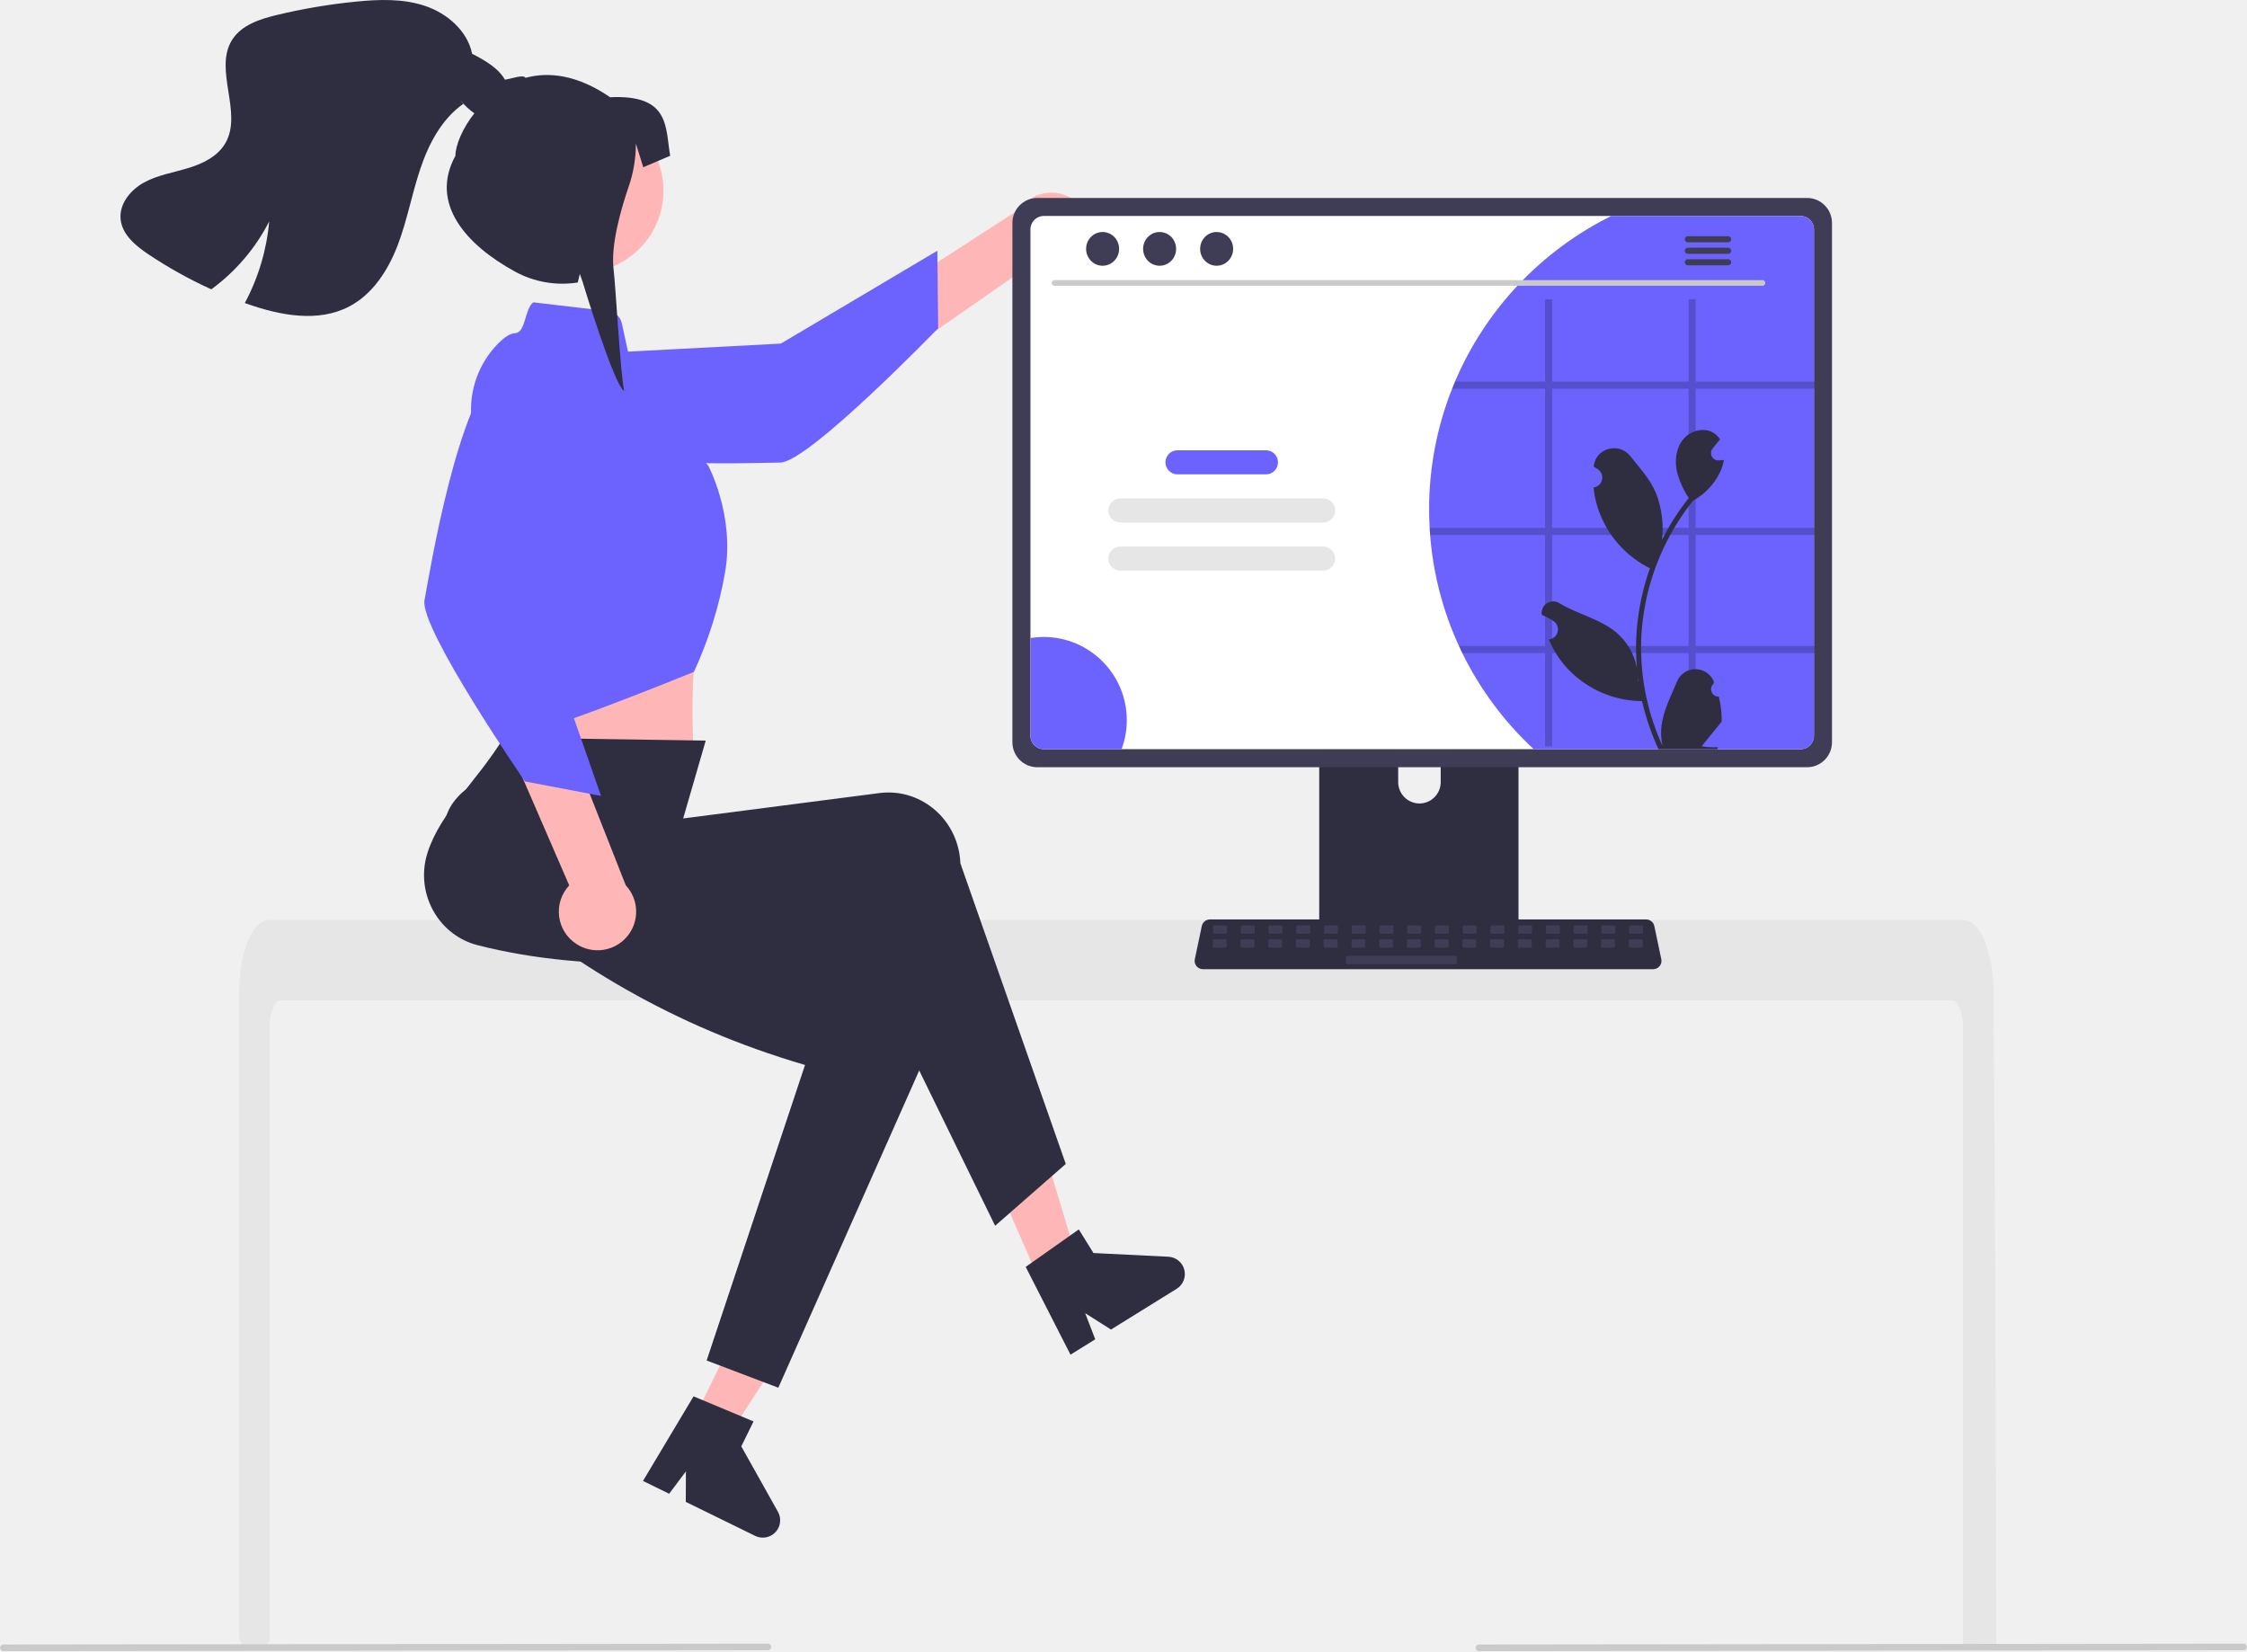
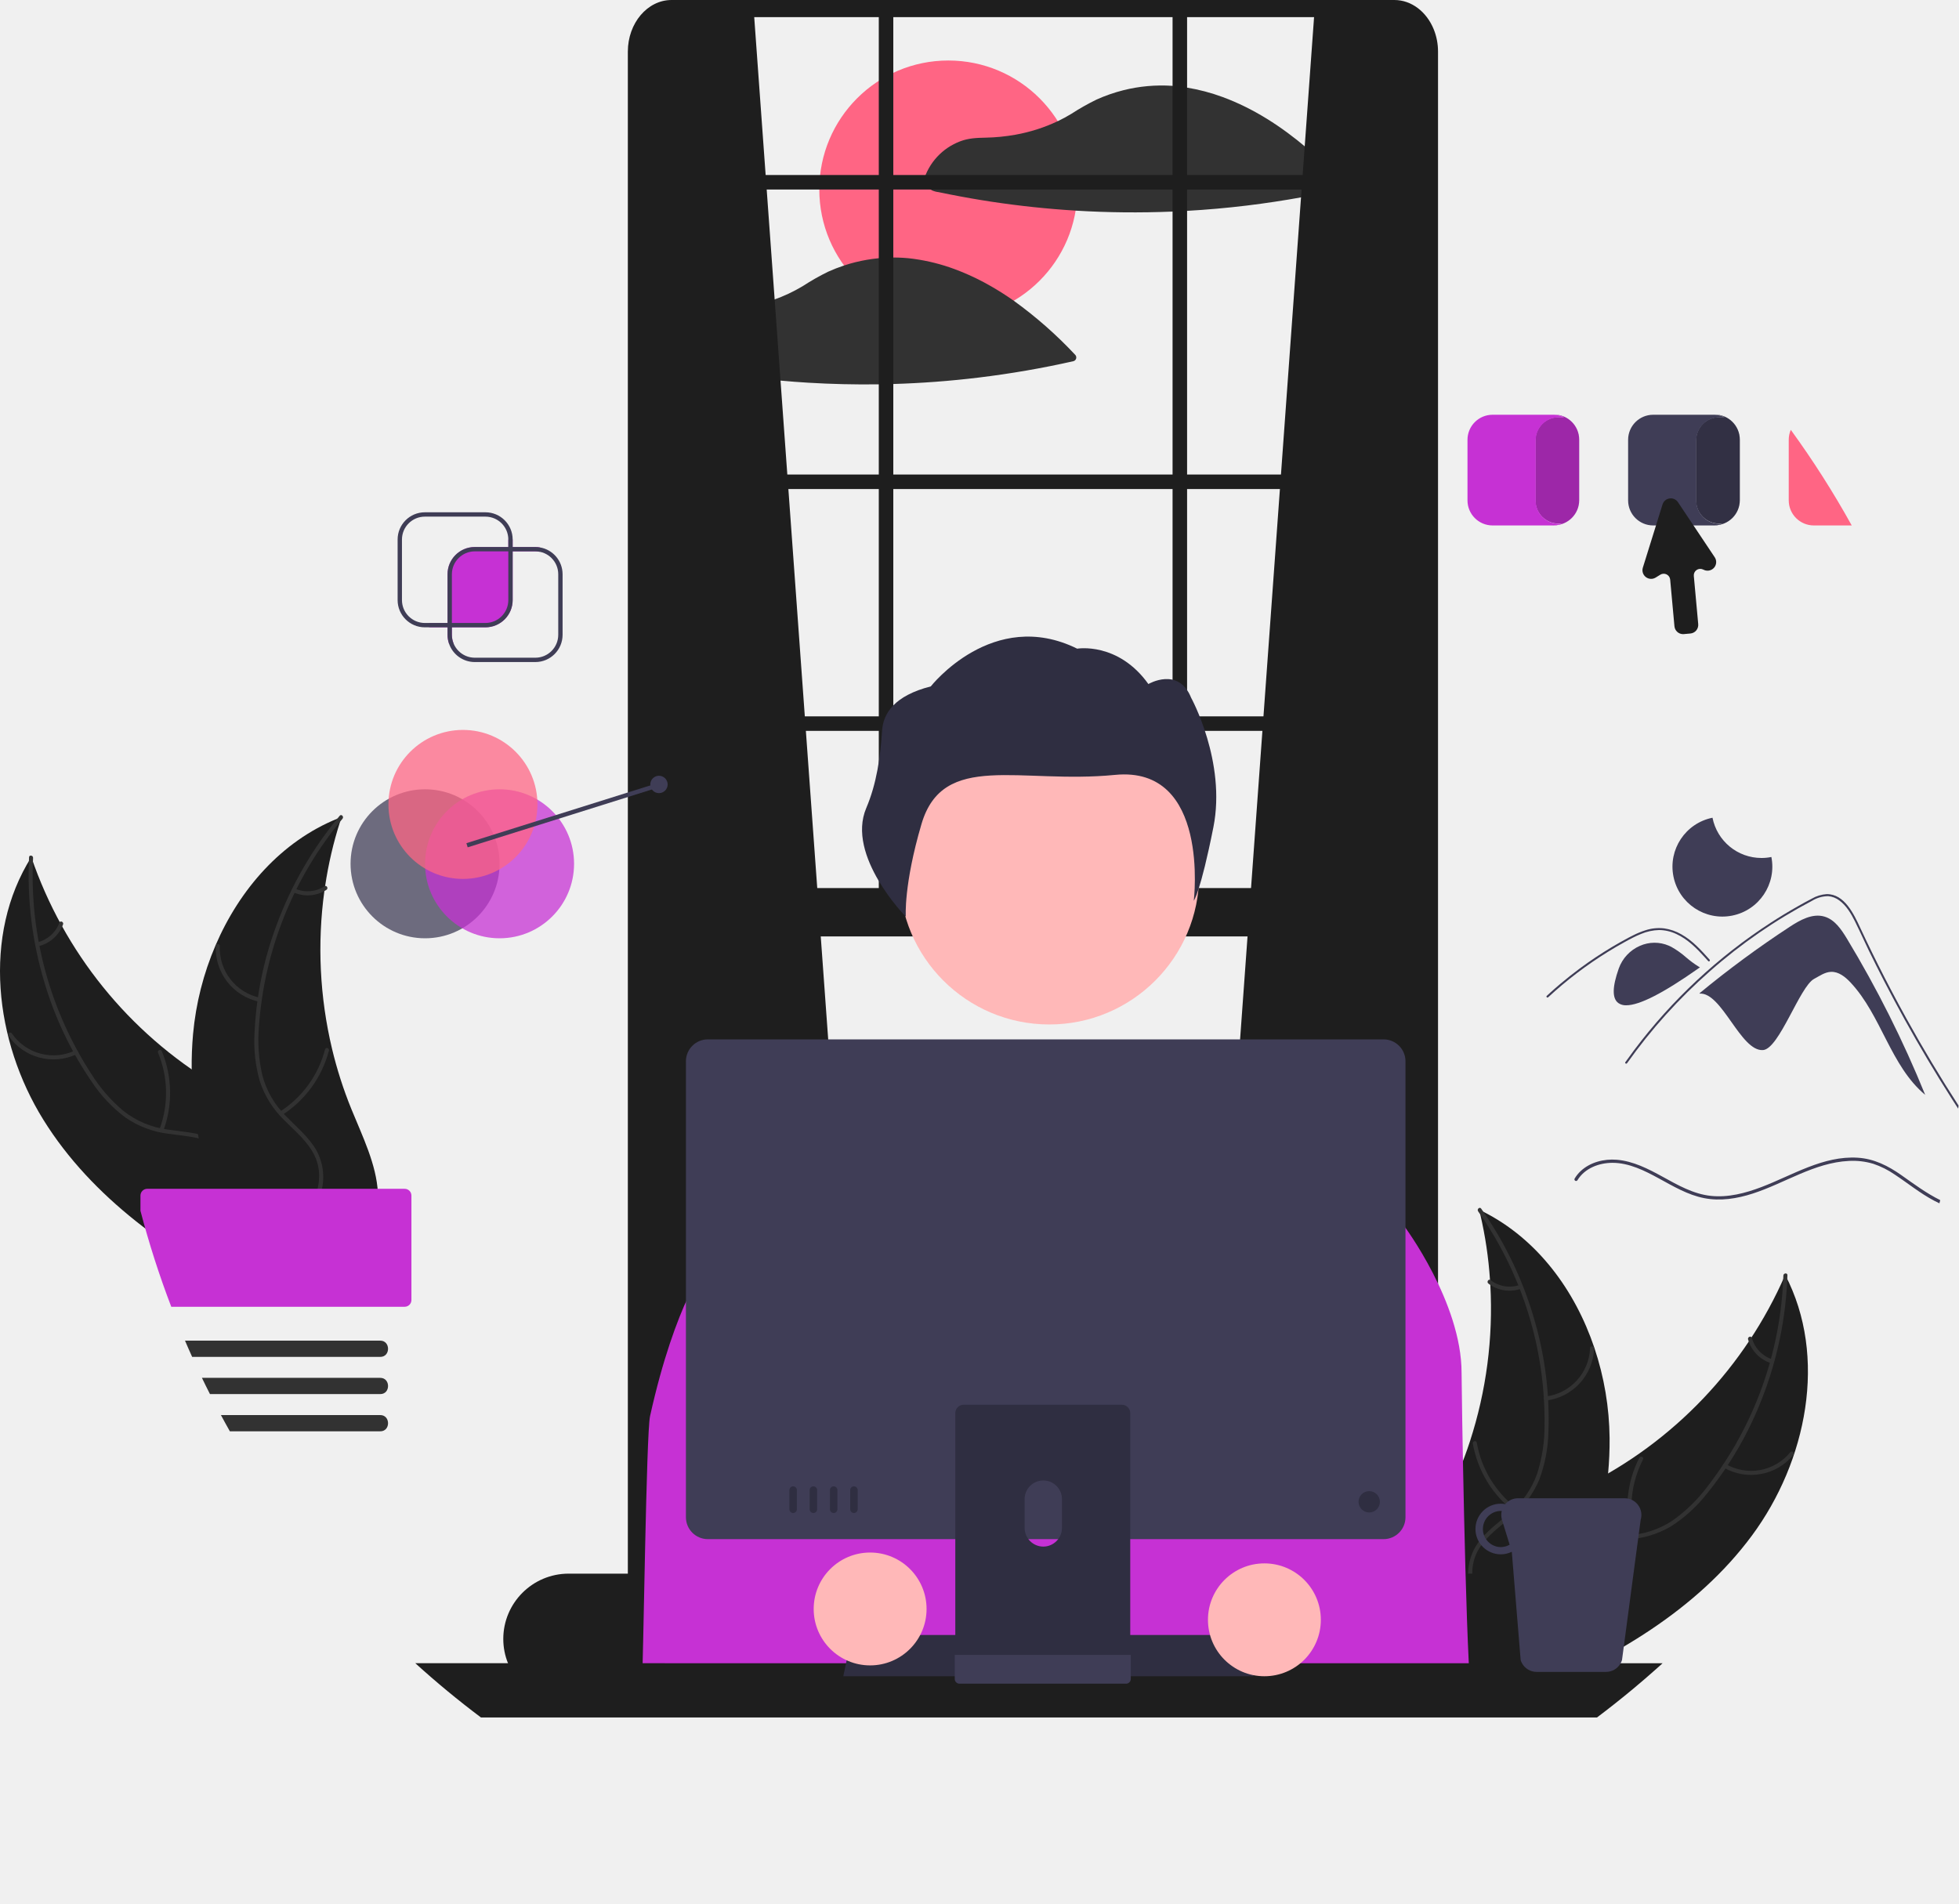
- <svg xmlns="http://www.w3.org/2000/svg" data-name="Layer 1" width="810.131" height="595.285" viewBox="0 0 810.131 595.285">
-   <polygon points="378.969 471.236 391.767 465.509 375.738 412.214 356.848 420.666 378.969 471.236" fill="#ffb6b6" />
-   <path d="M564.736,609.125l19.145-13.52,5.284,8.518,27,1.329a6.261,6.261,0,0,1,2.993,11.575l-23.669,14.683-9.307-5.895,3.634,9.414-8.924,5.536Z" transform="translate(-194.9343 -152.3575)" fill="#2f2e41" />
-   <path d="M902.658,522.718c0-5.36-1.8-9.71-4.01-9.72h-602.49c-2.22.01-4.01,4.36-4.02,9.72v220.643a2.003,2.003,0,0,1-1.809,1.994q-2.426.233-4.851.433c-.04,0-.08.01-.12.01-.88.08-1.76.14-2.64.21h-.01q-.679-1.255-1.342-2.533a2.011,2.011,0,0,1-.228-.929V510.108c0-1.48.06-2.97.16-4.44a56.884,56.884,0,0,1,.75-6.02c1.69-9.29,5.51-15.58,9.85-15.6h611a4.683,4.683,0,0,1,1.84.39,7.173,7.173,0,0,1,2.27,1.59,14.07,14.07,0,0,1,2.23,3.05c2.14,3.77,3.67,9.39,4.21,15.93,0,.06.01.12.01.18.14,1.62.21,3.27.2,4.92l.14,21.43.09,12.78.27,40.1.1,14.24.44,146.2h0a2,2,0,0,1-2,2h-8.04a2,2,0,0,1-2-2Z" transform="translate(-194.9343 -152.3575)" fill="#e6e6e6" />
-   <path d="M738.942,383.772H674.023a3.464,3.464,0,0,0-3.459,3.467V489.793h71.845V387.24A3.466,3.466,0,0,0,738.942,383.772Zm-32.241,58.27a7.702,7.702,0,0,1-7.666-7.666V422.548a7.666,7.666,0,0,1,15.332,0v11.829a7.702,7.702,0,0,1-7.666,7.666Z" transform="translate(-194.9343 -152.3575)" fill="#2f2e41" />
-   <path d="M670.341,486.513v9.894a1.938,1.938,0,0,0,1.934,1.934h68.422a1.944,1.944,0,0,0,1.934-1.934v-9.894Z" transform="translate(-194.9343 -152.3575)" fill="#3f3d56" />
-   <path d="M586.932,240.957a13.844,13.844,0,0,1-20.158,6.657l-91.638,63.839-2.53-25.441,90.102-58.376a13.919,13.919,0,0,1,24.224,13.32Z" transform="translate(-194.9343 -152.3575)" fill="#ffb6b6" />
-   <path d="M381.76,281.208s-9.922,14.662,5.648,27.636,78.681,10.393,88.865,10.282,56.913-48.45,56.913-48.45l-.306-27.917-56.418,33.476Z" transform="translate(-194.9343 -152.3575)" fill="#6c63ff" />
-   <path d="M376.142,378.55l1,19s-2.952,16.83-.524,20.462c2.409,3.614,68.568,8.99,68.568,8.99s-2.074-28.336,1.667-48.833Z" transform="translate(-194.9343 -152.3575)" fill="#ffb6b6" />
-   <path d="M579.186,572.003l-25.467,22.293-49.913-102.081c-49.495,8.512-96.19,11.239-136.579.942-13.675-3.438-22.034-17.558-18.67-31.538q.236-.98.545-1.94c4.834-14.748,17.487-25.183,27.456-41.404l72.817,1.106-8.133,28.062L511.979,438.29c14.225-1.841,27.217,8.456,29.018,22.998q.143,1.152.186,2.313Z" transform="translate(-194.9343 -152.3575)" fill="#2f2e41" />
-   <circle cx="209.64" cy="68.762" r="29.568" fill="#ffb6b6" />
-   <path d="M387.24,261.362l27.111,3.19a5.532,5.532,0,0,1,4.758,4.313l4.311,19.729,26.877,31.651s9.651,18.096,6.032,38.605a145.273,145.273,0,0,1-11.21,35.748s-66.096,27.032-68.509,23.413-3.196-20.058-3.196-20.058l-8.504-94.602a33.944,33.944,0,0,1,9.756-27.275c2.145-2.11,4.263-3.588,5.986-3.588C384.546,272.354,384.047,263.592,387.24,261.362Z" transform="translate(-194.9343 -152.3575)" fill="#6c63ff" />
-   <polygon points="250.479 510.874 263.06 517.036 293.347 470.36 274.778 461.265 250.479 510.874" fill="#ffb6b6" />
-   <path d="M475.551,652.682l-25.847-9.813,35.474-106.546c-48.193-14.13-84.546-36.889-116.286-63.905-10.768-9.104-18.843-20.795-9.672-31.869q.643-.777,1.343-1.502c10.829-11.118,38.312-8.979,54.4-19.16l35.982,38.416L448.69,468.594l67.551,22.899c13.585,4.605,20.722,19.567,15.941,33.419q-.379,1.097-.85,2.159Z" transform="translate(-194.9343 -152.3575)" fill="#2f2e41" />
-   <path d="M444.984,655.794,466.609,664.833l-4.41,9.002,13.217,23.581a6.261,6.261,0,0,1-8.216,8.685l-25.014-12.254.05-11.016-6.045,8.079-9.431-4.62Z" transform="translate(-194.9343 -152.3575)" fill="#2f2e41" />
-   <path d="M402.697,492.659a13.844,13.844,0,0,1-2.534-21.077L355.735,369.117l25.438,2.558L420.551,471.552a13.919,13.919,0,0,1-17.853,21.107Z" transform="translate(-194.9343 -152.3575)" fill="#ffb6b6" />
-   <path d="M403.871,283.579s-12.407-12.629-28.208.064S349.895,358.708,347.988,368.713s36.221,65.38,36.221,65.38l27.425,5.228-21.641-61.93Z" transform="translate(-194.9343 -152.3575)" fill="#6c63ff" />
-   <path d="M846.443,223.726H568.938a9.008,9.008,0,0,0-8.994,8.994V419.982a9.003,9.003,0,0,0,8.994,8.994H846.443a9.003,9.003,0,0,0,8.994-8.994V232.72A9.008,9.008,0,0,0,846.443,223.726Z" transform="translate(-194.9343 -152.3575)" fill="#3f3d56" />
-   <path d="M844.126,230.223h-272.87a4.82,4.82,0,0,0-4.81,4.82v182.62a4.818,4.818,0,0,0,4.81,4.81h272.87a4.818,4.818,0,0,0,4.81-4.81v-182.62A4.82,4.82,0,0,0,844.126,230.223Z" transform="translate(-194.9343 -152.3575)" fill="#fff" />
-   <path d="M790.976,501.785H628.633a2.986,2.986,0,0,1-2.922-3.602l2.519-11.964a2.999,2.999,0,0,1,2.922-2.371H788.457a2.999,2.999,0,0,1,2.922,2.371l2.519,11.964a2.986,2.986,0,0,1-2.922,3.602Z" transform="translate(-194.9343 -152.3575)" fill="#2f2e41" />
-   <rect x="437.37" y="333.645" width="5" height="3" rx="0.488" fill="#3f3d56" />
-   <rect x="447.37" y="333.645" width="5" height="3" rx="0.488" fill="#3f3d56" />
-   <rect x="457.37" y="333.645" width="5" height="3" rx="0.488" fill="#3f3d56" />
-   <rect x="467.37" y="333.645" width="5" height="3" rx="0.488" fill="#3f3d56" />
-   <rect x="477.37" y="333.645" width="5" height="3" rx="0.488" fill="#3f3d56" />
-   <rect x="487.37" y="333.645" width="5" height="3" rx="0.488" fill="#3f3d56" />
-   <rect x="497.37" y="333.645" width="5" height="3" rx="0.488" fill="#3f3d56" />
-   <rect x="507.37" y="333.645" width="5" height="3" rx="0.488" fill="#3f3d56" />
-   <rect x="517.37" y="333.645" width="5" height="3" rx="0.488" fill="#3f3d56" />
-   <rect x="527.37" y="333.645" width="5" height="3" rx="0.488" fill="#3f3d56" />
-   <rect x="537.37" y="333.645" width="5" height="3" rx="0.488" fill="#3f3d56" />
-   <rect x="547.37" y="333.645" width="5" height="3" rx="0.488" fill="#3f3d56" />
-   <rect x="557.37" y="333.645" width="5" height="3" rx="0.488" fill="#3f3d56" />
-   <rect x="567.37" y="333.645" width="5" height="3" rx="0.488" fill="#3f3d56" />
-   <rect x="577.37" y="333.645" width="5" height="3" rx="0.488" fill="#3f3d56" />
-   <rect x="587.37" y="333.645" width="5" height="3" rx="0.488" fill="#3f3d56" />
-   <rect x="437.252" y="338.645" width="5" height="3" rx="0.488" fill="#3f3d56" />
-   <rect x="447.252" y="338.645" width="5" height="3" rx="0.488" fill="#3f3d56" />
-   <rect x="457.252" y="338.645" width="5" height="3" rx="0.488" fill="#3f3d56" />
-   <rect x="467.252" y="338.645" width="5" height="3" rx="0.488" fill="#3f3d56" />
-   <rect x="477.252" y="338.645" width="5" height="3" rx="0.488" fill="#3f3d56" />
-   <rect x="487.252" y="338.645" width="5" height="3" rx="0.488" fill="#3f3d56" />
-   <rect x="497.252" y="338.645" width="5" height="3" rx="0.488" fill="#3f3d56" />
-   <rect x="507.252" y="338.645" width="5" height="3" rx="0.488" fill="#3f3d56" />
-   <rect x="517.252" y="338.645" width="5" height="3" rx="0.488" fill="#3f3d56" />
-   <rect x="527.252" y="338.645" width="5" height="3" rx="0.488" fill="#3f3d56" />
-   <rect x="537.252" y="338.645" width="5" height="3" rx="0.488" fill="#3f3d56" />
-   <rect x="547.252" y="338.645" width="5" height="3" rx="0.488" fill="#3f3d56" />
-   <rect x="557.252" y="338.645" width="5" height="3" rx="0.488" fill="#3f3d56" />
-   <rect x="567.252" y="338.645" width="5" height="3" rx="0.488" fill="#3f3d56" />
-   <rect x="577.252" y="338.645" width="5" height="3" rx="0.488" fill="#3f3d56" />
-   <rect x="587.252" y="338.645" width="5" height="3" rx="0.488" fill="#3f3d56" />
-   <rect x="485.252" y="344.645" width="40" height="3" rx="0.488" fill="#3f3d56" />
-   <path d="M825.334,730.02l-7.71-12.39-1.54,7.08c-.27,1.24-.54,2.5-.79,3.75-2.19-1.87-4.52-3.6-6.8-5.26q-10.5-7.62-20.99-15.26l2.19,12.7c1.35,7.82,2.76,15.8,6.1,22.95.37.81.77,1.61,1.2,2.39h32.54a10.487,10.487,0,0,0,.54-2.24.775.775,0,0,0,.01-.15C830.594,738.74,827.914,734.17,825.334,730.02Z" transform="translate(-194.9343 -152.3575)" fill="#f0f0f0" />
-   <path d="M385.334,730.02l-7.71-12.39-1.54,7.08c-.27,1.24-.54,2.5-.79,3.75-2.19-1.87-4.52-3.6-6.8-5.26q-10.5-7.62-20.99-15.26l2.19,12.7c1.35,7.82,2.76,15.8,6.1,22.95.37.81.77,1.61,1.2,2.39h32.54a10.487,10.487,0,0,0,.54-2.24.775.775,0,0,0,.01-.15C390.594,738.74,387.914,734.17,385.334,730.02Z" transform="translate(-194.9343 -152.3575)" fill="#f0f0f0" />
-   <path d="M1003.875,747.335l-275.75.307a1.191,1.191,0,0,1,0-2.381l275.75-.307a1.191,1.191,0,0,1,0,2.381Z" transform="translate(-194.9343 -152.3575)" fill="#cacaca" />
-   <path d="M471.875,747.335l-275.75.307a1.191,1.191,0,0,1,0-2.381l275.75-.307a1.191,1.191,0,0,1,0,2.381Z" transform="translate(-194.9343 -152.3575)" fill="#cacaca" />
-   <path d="M373.306,194.763c-4.77,1.42-9.22-2.57-12.54-6.35l1.18,1.4c-7.81,5.5-12.48,14.46-15.51,23.53-3.03,9.06-4.72,18.55-8.14,27.48-3.42,8.92-8.94,17.55-17.39,22-11.32,5.96-25.19,3.25-37.23-1.05-.16-.06-.31-.11-.47-.17a76.722,76.722,0,0,0,8.78-29.4,69.759,69.759,0,0,1-20.86,24.47,160.14,160.14,0,0,1-22.62-12.58c-4.65-3.11-9.55-7.13-10.09-12.7-.55-5.53,3.58-10.58,8.45-13.24,4.87-2.66,10.47-3.56,15.79-5.16,5.31-1.59,10.73-4.2,13.52-9,6.43-11.04-4.39-26.61,2.51-37.37,3.4-5.29,10-7.41,16.12-8.88a213.117,213.117,0,0,1,28.38-4.79c8.39-.84,17.06-1.15,25.04,1.55,7.98,2.7,15.22,8.97,16.93,17.23,4.66,2.45,9.59,5.16,12.09,9.81C379.746,186.183,378.356,193.263,373.306,194.763Z" transform="translate(-194.9343 -152.3575)" fill="#2f2e41" />
-   <path d="M366.186,192.902c-4.568,5.722-7.054,11.91-7.054,15.615-9.489,17.342,4.08,32.238,21.423,41.727a35.53,35.53,0,0,0,22.7,3.958l.726-3.097.983,2.79s11.291,37.293,15.016,39.481c-1.413-6.637-3.032-37.367-3.819-43.844-1.089-8.816,2.708-21.94,5.447-29.922a47.111,47.111,0,0,0,2.579-15.289v-.228l2.667,8.567,9.709-4.142c-1.806-10.361,0-22.123-21.656-21.103-11.713-8.055-22.027-9.282-30.5-6.998-1.093-1.69-7.399,1.476-9.22.586" transform="translate(-194.9343 -152.3575)" fill="#2f2e41" />
-   <path d="M848.936,235.043v182.62a4.818,4.818,0,0,1-4.81,4.81h-96.22a118.076,118.076,0,0,1-25.76-34.66q-.63-1.26-1.2-2.55a117.029,117.029,0,0,1-10.4-40.03c-.07-.85-.13-1.7-.17-2.56-.13-2.2-.19-4.43-.19-6.67a117.535,117.535,0,0,1,8.29-43.51c.33-.86.68-1.71,1.04-2.56a118.399,118.399,0,0,1,56.35-59.71h68.26A4.82,4.82,0,0,1,848.936,235.043Z" transform="translate(-194.9343 -152.3575)" fill="#6c63ff" />
-   <path d="M830.41,255.383H575.086a1.016,1.016,0,0,1,0-2.031H830.41a1.016,1.016,0,0,1,0,2.031Z" transform="translate(-194.9343 -152.3575)" fill="#cacaca" />
-   <ellipse cx="397.532" cy="89.728" rx="5.95" ry="6.083" fill="#3f3d56" />
-   <ellipse cx="418.088" cy="89.728" rx="5.95" ry="6.083" fill="#3f3d56" />
-   <ellipse cx="438.644" cy="89.728" rx="5.95" ry="6.083" fill="#3f3d56" />
-   <path d="M818.033,237.51H803.431a1.106,1.106,0,0,0,0,2.211h14.602a1.106,1.106,0,0,0,0-2.211Z" transform="translate(-194.9343 -152.3575)" fill="#3f3d56" />
-   <path d="M818.033,241.66H803.431a1.106,1.106,0,0,0,0,2.211h14.602a1.106,1.106,0,0,0,0-2.211Z" transform="translate(-194.9343 -152.3575)" fill="#3f3d56" />
-   <path d="M818.033,245.805H803.431a1.106,1.106,0,0,0,0,2.211h14.602a1.106,1.106,0,0,0,0-2.211Z" transform="translate(-194.9343 -152.3575)" fill="#3f3d56" />
-   <rect x="420.185" y="162.344" width="40.582" height="8.678" rx="4.339" fill="#6c63ff" />
-   <rect x="399.575" y="179.7" width="81.802" height="8.678" rx="4.339" fill="#e6e6e6" />
-   <rect x="399.575" y="197.056" width="81.802" height="8.678" rx="4.339" fill="#e6e6e6" />
-   <path d="M601.186,412.003a29.815,29.815,0,0,1-1.88,10.47h-28.05a4.818,4.818,0,0,1-4.81-4.81v-35.28a29.628,29.628,0,0,1,4.74-.38A29.998,29.998,0,0,1,601.186,412.003Z" transform="translate(-194.9343 -152.3575)" fill="#6c63ff" />
-   <path d="M849.186,292.493v-2.56h-42.91v-29.67h-2.55v29.67h-49.18v-29.67h-2.55v29.67h-32.48c-.36.85-.71,1.7-1.04,2.56h33.52v50.18h-41.62c.04.86.1,1.71.17,2.56h41.45v40.03h-31.05q.57,1.29,1.2,2.55h29.85v33.65h2.55v-33.65h49.18v33.65h2.55v-33.65h42.91v-2.55h-42.91v-40.03h42.91v-2.56h-42.91v-50.18Zm-45.46,92.77h-49.18v-40.03h49.18Zm0-42.59h-49.18v-50.18h49.18Z" transform="translate(-194.9343 -152.3575)" opacity="0.2" />
-   <path d="M814.637,403.526a2.672,2.672,0,0,1-1.937-4.632l.183-.728q-.036-.087-.073-.175a7.176,7.176,0,0,0-13.237.049c-2.165,5.214-4.922,10.438-5.6,15.951a21.23,21.23,0,0,0,.373,7.301,85.115,85.115,0,0,1-7.743-35.351,82.154,82.154,0,0,1,.51-9.165q.422-3.742,1.171-7.431a86.101,86.101,0,0,1,17.075-36.492,22.914,22.914,0,0,0,9.53-9.887,17.478,17.478,0,0,0,1.59-4.776c-.464.061-.935.099-1.399.129-.145.008-.297.015-.441.023l-.055.002a2.648,2.648,0,0,1-2.174-4.313q.3-.37.601-.739c.304-.38.616-.753.92-1.133a1.318,1.318,0,0,0,.099-.114c.35-.434.7-.859,1.05-1.293a7.656,7.656,0,0,0-2.51-2.426c-3.506-2.054-8.343-.631-10.876,2.54-2.54,3.171-3.019,7.621-2.137,11.583a30.682,30.682,0,0,0,4.244,9.461c-.19.243-.388.479-.578.723a86.658,86.658,0,0,0-9.045,14.329,36.024,36.024,0,0,0-2.151-16.733c-2.059-4.966-5.917-9.149-9.315-13.442-4.081-5.157-12.451-2.906-13.17,3.631q-.01.095-.02.19.757.427,1.482.907a3.625,3.625,0,0,1-1.461,6.596l-.074.011a36.067,36.067,0,0,0,.951,5.392,37.134,37.134,0,0,0,18.489,23.273c.297.152.586.304.882.449a88.452,88.452,0,0,0-4.761,22.406,83.894,83.894,0,0,0,.061,13.546l-.023-.16a22.168,22.168,0,0,0-7.568-12.8c-5.824-4.784-14.052-6.546-20.334-10.391a4.16,4.16,0,0,0-6.372,4.047q.013.084.026.168a24.351,24.351,0,0,1,2.73,1.316q.757.427,1.482.907a3.625,3.625,0,0,1-1.461,6.596l-.074.011c-.053.008-.099.015-.152.023a36.097,36.097,0,0,0,6.64,10.397,37.167,37.167,0,0,0,26.955,11.827h.008a88.426,88.426,0,0,0,5.94,17.341h21.22c.076-.236.145-.479.213-.715a24.109,24.109,0,0,1-5.872-.35c1.574-1.932,3.149-3.879,4.723-5.811a1.318,1.318,0,0,0,.099-.114c.799-.989,1.605-1.97,2.403-2.959l0-.001a35.315,35.315,0,0,0-1.035-8.996Zm-24.299-47.801.011-.015-.011.03Zm-4.7,42.371-.183-.411c.008-.297.008-.593,0-.897,0-.084-.015-.167-.015-.251.068.525.129,1.05.205,1.574Z" transform="translate(-194.9343 -152.3575)" fill="#2f2e41" />
+ <svg xmlns="http://www.w3.org/2000/svg" data-name="Layer 1" width="804.473" height="781.847" viewBox="0 0 804.473 781.847">
+   <path d="M917.165,689.762c22.573-30.501,31.255-73.463,13.695-107.101a174.83,174.83,0,0,1-82.773,86.927c-14.289,7.006-30.912,13.31-37.526,27.784-4.116,9.006-3.332,19.641-.024,28.974,3.309,9.333,8.936,17.638,14.503,25.827l.293,2.454C860.387,740.094,894.592,720.263,917.165,689.762Z" transform="translate(-197.7636 -59.07674)" fill="#1e1e1e" />
+   <path d="M930.112,582.931a149.432,149.432,0,0,1-31.086,86.525,64.35,64.35,0,0,1-14.424,14.088,36.908,36.908,0,0,1-18.452,6.069c-6.131.439-12.453.179-18.371,2.101a22.599,22.599,0,0,0-13.521,12.6c-3.276,7.232-3.759,15.209-3.959,23.027-.223,8.68-.317,17.699-4.411,25.59-.496.956,1.016,1.67,1.512.715,7.123-13.728,2.498-29.782,6.743-44.214,1.981-6.734,6.003-12.912,12.726-15.61,5.879-2.36,12.399-2.097,18.61-2.488a39.384,39.384,0,0,0,18.263-5.261,59.491,59.491,0,0,0,14.912-13.482,144.976,144.976,0,0,0,22.711-39.209,152.082,152.082,0,0,0,10.413-50.596c.034-1.073-1.632-.921-1.666.145Z" transform="translate(-197.7636 -59.07674)" fill="#323232" />
+   <path d="M905.678,661.815a22.42,22.42,0,0,0,28.554-5.242c.678-.836-.589-1.928-1.268-1.092a20.76,20.76,0,0,1-26.571,4.822c-.93-.542-1.64.973-.715,1.512Z" transform="translate(-197.7636 -59.07674)" fill="#323232" />
+   <path d="M869.288,689.799a43.212,43.212,0,0,1,3.185-31.33c.493-.958-1.02-1.672-1.512-.715a44.947,44.947,0,0,0-3.248,32.609c.292,1.038,1.865.469,1.575-.563Z" transform="translate(-197.7636 -59.07674)" fill="#323232" />
+   <path d="M925.48,617.311a12.691,12.691,0,0,1-8.289-8.735c-.279-1.041-1.852-.471-1.575.563a14.221,14.221,0,0,0,9.149,9.683.864.864,0,0,0,1.113-.398.84.84,0,0,0-.398-1.113Z" transform="translate(-197.7636 -59.07674)" fill="#323232" />
+   <path d="M805.205,555.891c.156.655.311,1.31.458,1.976a167.127,167.127,0,0,1,3.973,26.818c.057.698.105,1.405.142,2.103a176.19,176.19,0,0,1-8.405,64.321,171.102,171.102,0,0,1-9.933,24.025c-5.408,10.696-12.123,21.862-13.637,33.381a29.352,29.352,0,0,0-.29,3.621l44.805,42.658c.15.046.292.102.443.149l1.711,1.785c.23-.385.46-.79.69-1.175.134-.223.259-.455.393-.678.086-.152.172-.304.259-.436.029-.05.057-.101.077-.141.087-.132.153-.264.23-.385q1.939-3.387,3.836-6.813c.01-.01.01-.01.009-.03,9.595-17.428,17.82-35.81,22.993-54.855.155-.573.321-1.156.456-1.748a163.269,163.269,0,0,0,4.717-26.223,144.339,144.339,0,0,0,.62-14.591,120.027,120.027,0,0,0-6.239-37.006c-7.992-23.785-23.502-44.749-45.61-55.917C806.336,556.443,805.78,556.167,805.205,555.891Z" transform="translate(-197.7636 -59.07674)" fill="#1e1e1e" />
+   <path d="M804.764,556.556a149.432,149.432,0,0,1,27.274,87.801,64.351,64.351,0,0,1-3.034,19.933,36.908,36.908,0,0,1-11.079,15.955c-4.631,4.042-9.836,7.64-13.403,12.738a22.599,22.599,0,0,0-3.209,18.201c1.738,7.746,6.156,14.406,10.702,20.769,5.048,7.065,10.403,14.323,11.885,23.088.18,1.062,1.817.721,1.638-.339-2.578-15.25-15.936-25.283-21.236-39.362-2.473-6.569-2.981-13.924.762-20.126,3.273-5.424,8.637-9.139,13.361-13.191a39.384,39.384,0,0,0,11.415-15.197,59.491,59.491,0,0,0,3.79-19.742,144.976,144.976,0,0,0-5.473-44.98,152.082,152.082,0,0,0-22.148-46.667c-.619-.877-1.858.248-1.243,1.119Z" transform="translate(-197.7636 -59.07674)" fill="#323232" />
+   <path d="M832.749,634.251a22.42,22.42,0,0,0,19.643-21.377c.038-1.075-1.631-1.185-1.669-.108a20.76,20.76,0,0,1-18.313,19.847c-1.069.127-.723,1.764.339,1.638Z" transform="translate(-197.7636 -59.07674)" fill="#323232" />
+   <path d="M820.542,678.504a43.212,43.212,0,0,1-16.32-26.933c-.183-1.061-1.821-.721-1.638.339a44.947,44.947,0,0,0,17.039,27.992c.858.653,1.772-.749.918-1.398Z" transform="translate(-197.7636 -59.07674)" fill="#323232" />
+   <path d="M821.765,586.795a12.691,12.691,0,0,1-11.877-1.984c-.85-.663-1.762.739-.918,1.398a14.221,14.221,0,0,0,13.135,2.224.864.864,0,0,0,.649-.988.84.84,0,0,0-.988-.649Z" transform="translate(-197.7636 -59.07674)" fill="#323232" />
+   <path d="M215.568,518.935c-20.02-32.234-25.181-75.76-4.946-107.86a174.83,174.83,0,0,0,75.435,93.366c13.673,8.144,29.728,15.778,35.144,30.742,3.37,9.311,1.725,19.847-2.331,28.88-4.056,9.033-10.34,16.853-16.554,24.562l-.492,2.423C268.068,573.715,235.588,551.169,215.568,518.935Z" transform="translate(-197.7636 -59.07674)" fill="#1e1e1e" />
+   <path d="M211.346,411.405a149.432,149.432,0,0,0,23.951,88.765,64.351,64.351,0,0,0,13.231,15.214,36.908,36.908,0,0,0,17.898,7.548c6.075.936,12.397,1.19,18.139,3.587a22.599,22.599,0,0,1,12.452,13.657c2.678,7.474,2.51,15.464,2.075,23.272-.483,8.669-1.123,17.667,2.317,25.864.417.993-1.149,1.582-1.565.59-5.984-14.262-.069-29.886-3.128-44.615-1.427-6.873-4.934-13.357-11.415-16.593-5.668-2.83-12.187-3.097-18.346-3.992a39.384,39.384,0,0,1-17.775-6.728,59.491,59.491,0,0,1-13.767-14.649,144.976,144.976,0,0,1-19.449-40.925,152.082,152.082,0,0,1-6.267-51.275c.053-1.072,1.702-.785,1.649.28Z" transform="translate(-197.7636 -59.07674)" fill="#323232" />
+   <path d="M229.288,492.014a22.42,22.42,0,0,1-28.033-7.545c-.608-.888.744-1.874,1.352-.985a20.76,20.76,0,0,0,26.091,6.965c.971-.464,1.555,1.103.59,1.565Z" transform="translate(-197.7636 -59.07674)" fill="#323232" />
+   <path d="M263.284,522.863a43.212,43.212,0,0,0-.628-31.485c-.413-.995,1.152-1.583,1.565-.59a44.947,44.947,0,0,1,.587,32.765c-.376,1.011-1.897.316-1.524-.689Z" transform="translate(-197.7636 -59.07674)" fill="#323232" />
+   <path d="M213.169,446.048a12.691,12.691,0,0,0,8.972-8.032c.363-1.015,1.884-.319,1.524.689a14.221,14.221,0,0,1-9.905,8.908.864.864,0,0,1-1.077-.487.84.84,0,0,1,.487-1.077Z" transform="translate(-197.7636 -59.07674)" fill="#323232" />
+   <path d="M338.037,394.606c-.208.64-.417,1.28-.617,1.932a167.128,167.128,0,0,0-6.139,26.406c-.114.691-.218,1.392-.312,2.085a176.19,176.19,0,0,0,3.15,64.791,171.101,171.101,0,0,0,7.948,24.753c4.521,11.1,10.306,22.775,10.879,34.378a29.352,29.352,0,0,1-.005,3.633l-48.124,38.876c-.154.033-.299.078-.453.112l-1.85,1.64c-.198-.403-.394-.825-.592-1.227-.116-.233-.221-.475-.336-.708-.074-.158-.147-.317-.223-.455-.025-.053-.049-.106-.065-.147-.076-.139-.131-.275-.198-.403q-1.657-3.533-3.27-7.102c-.009-.011-.009-.011-.007-.031-8.147-18.15-14.851-37.139-18.459-56.543-.108-.584-.226-1.178-.313-1.78a163.271,163.271,0,0,1-2.571-26.52,144.342,144.342,0,0,1,.568-14.593,120.027,120.027,0,0,1,9.226-36.376c9.898-23.057,27.061-42.691,50.004-52.025C336.864,395.064,337.441,394.833,338.037,394.606Z" transform="translate(-197.7636 -59.07674)" fill="#1e1e1e" />
+   <path d="M338.422,395.304a149.432,149.432,0,0,0-34.319,85.294,64.351,64.351,0,0,0,1.405,20.113,36.908,36.908,0,0,0,9.746,16.803c4.287,4.405,9.182,8.414,12.324,13.785a22.599,22.599,0,0,1,1.72,18.402c-2.362,7.58-7.306,13.858-12.355,19.831-5.606,6.631-11.533,13.43-13.722,22.045-.265,1.044-1.87.571-1.605-.471,3.809-14.99,17.938-23.904,24.364-37.506,2.998-6.347,4.103-13.635.876-20.121-2.822-5.672-7.866-9.811-12.245-14.233a39.384,39.384,0,0,1-10.142-16.074,59.491,59.491,0,0,1-2.173-19.985,144.976,144.976,0,0,1,9.111-44.386,152.082,152.082,0,0,1,25.867-44.713c.688-.824,1.831.398,1.148,1.217Z" transform="translate(-197.7636 -59.07674)" fill="#323232" />
+   <path d="M304.215,470.468a22.42,22.42,0,0,1-17.841-22.902.837.837,0,0,1,1.673.028,20.76,20.76,0,0,0,16.639,21.27c1.055.214.578,1.817-.471,1.605Z" transform="translate(-197.7636 -59.07674)" fill="#323232" />
+   <path d="M312.786,515.567a43.212,43.212,0,0,0,18.455-25.518c.269-1.043,1.873-.571,1.605.471a44.947,44.947,0,0,1-19.258,26.514c-.908.581-1.705-.89-.802-1.468Z" transform="translate(-197.7636 -59.07674)" fill="#323232" />
+   <path d="M319.021,424.062a12.691,12.691,0,0,0,11.999-1.012c.901-.592,1.696.88.802,1.468a14.221,14.221,0,0,1-13.272,1.149.864.864,0,0,1-.567-1.038.84.84,0,0,1,1.038-.567Z" transform="translate(-197.7636 -59.07674)" fill="#323232" />
+   <circle cx="389.439" cy="77.833" r="52.985" fill="#ff6584" />
+   <path d="M749.432,134.145a194.727,194.727,0,0,0-15.1-14.333c-10.322-8.753-21.75-16.196-34.488-20.885A79.528,79.528,0,0,0,685.048,95.031c-.606-.098-1.203-.196-1.81-.276a.669.669,0,0,0-.134,0,1.609,1.609,0,0,0-.285-.053c-1.239-.16-2.478-.285-3.726-.374a64.567,64.567,0,0,0-20.003,1.801,66.52,66.52,0,0,0-11.053,3.851,98.948,98.948,0,0,0-10.367,5.874,62.285,62.285,0,0,1-5.527,2.986,68.931,68.931,0,0,1-17.382,5.562,78.041,78.041,0,0,1-12.301,1.212c-3.583.071-6.962.196-10.358,1.489a24.822,24.822,0,0,0-15.127,16.384,1.597,1.597,0,0,0,.713,1.756c.918.66,1.809,1.408,2.781,1.997a8.727,8.727,0,0,0,2.71.74q2.3.481,4.608.936,8.49,1.685,17.052,2.986,17.221,2.607,34.639,3.672a1.729,1.729,0,0,0,.214.018,389.854,389.854,0,0,0,39.399.383c1.988-.08,3.967-.178,5.954-.294q12.421-.695,24.78-2.193,11.432-1.391,22.775-3.45,8.103-1.471,16.143-3.28A1.579,1.579,0,0,0,749.432,134.145Z" transform="translate(-197.7636 -59.07674)" fill="#323232" />
+   <path d="M639.302,204.796a173.068,173.068,0,0,0-25.235-22.213c-3.022-2.121-6.133-4.118-9.333-5.946a98.906,98.906,0,0,0-12.194-5.963c-.936-.383-1.881-.749-2.826-1.096a78.986,78.986,0,0,0-16.606-4.172c-.045-.009-.089,0-.134-.009-.089-.018-.187-.036-.276-.053a61.346,61.346,0,0,0-8.29-.508c-1.988,0-3.984.107-5.963.303a65.946,65.946,0,0,0-9.484,1.64c-1.542.383-3.075.829-4.582,1.337a65.441,65.441,0,0,0-6.463,2.514c-.036.018-.062.027-.098.045a96.29,96.29,0,0,0-10.269,5.83c-.071.045-.152.089-.223.134a64.774,64.774,0,0,1-11.838,5.544,72.094,72.094,0,0,1-10.857,2.87,76.88,76.88,0,0,1-12.301,1.203c-3.583.071-6.962.196-10.349,1.498a24.835,24.835,0,0,0-15.136,16.384,1.607,1.607,0,0,0,.713,1.756c.918.66,1.818,1.399,2.781,1.988a8.553,8.553,0,0,0,2.71.74c1.533.321,3.066.642,4.608.945q8.49,1.685,17.061,2.977,11.753,1.778,23.604,2.844,5.616.521,11.24.856,14.427.869,28.881.677,2.982-.04,5.963-.134,17.703-.521,35.299-2.656a388.256,388.256,0,0,0,38.909-6.73A1.572,1.572,0,0,0,639.302,204.796Z" transform="translate(-197.7636 -59.07674)" fill="#323232" />
+   <path d="M507.232,62.595l46.679,645.056L460.553,715.937V70.801C471.677,62.112,487.646,60.752,507.232,62.595Z" transform="translate(-197.7636 -59.07674)" fill="#1e1e1e" />
+   <path d="M737.647,62.595,690.968,707.651l93.358,8.286V70.801C773.201,62.112,757.232,60.752,737.647,62.595Z" transform="translate(-197.7636 -59.07674)" fill="#1e1e1e" />
+   <path d="M786.522,71.083c-2.897-7.103-9.056-12.006-16.179-12.006H473.54c-9.903,0-17.952,9.502-17.952,21.193V721.402a22.909,22.909,0,0,0,6.186,15.994,17.009,17.009,0,0,0,7.773,4.662,14.837,14.837,0,0,0,3.993.537H770.344a14.837,14.837,0,0,0,3.993-.537c7.987-2.147,13.959-10.586,13.959-20.656V80.269A24.342,24.342,0,0,0,786.522,71.083Zm-4.181,650.319c0,7.808-5.384,14.163-11.998,14.163H473.54c-5.482,0-10.126-4.367-11.543-10.312a16.451,16.451,0,0,1-.455-3.851V80.269c0-7.808,5.384-14.153,11.998-14.153H770.344a10.179,10.179,0,0,1,3.566.642c4.876,1.789,8.432,7.166,8.432,13.511Z" transform="translate(-197.7636 -59.07674)" fill="#1e1e1e" />
+   <rect x="260.803" y="194.882" width="326.752" height="5.959" fill="#1e1e1e" />
+   <rect x="260.803" y="71.872" width="326.752" height="5.959" fill="#1e1e1e" />
+   <rect x="260.803" y="294.199" width="326.752" height="5.959" fill="#1e1e1e" />
+   <rect x="360.878" y="2.674" width="5.959" height="375.944" fill="#1e1e1e" />
+   <rect x="481.521" y="2.674" width="5.959" height="375.944" fill="#1e1e1e" />
+   <path d="M822.561,705.353H431.253a26.844,26.844,0,0,0-26.813,26.813,26.543,26.543,0,0,0,1.934,9.975,26.815,26.815,0,0,0,24.878,16.847H822.561a26.815,26.815,0,0,0,23.14-13.282,25.895,25.895,0,0,0,1.747-3.566,26.543,26.543,0,0,0,1.934-9.975A26.852,26.852,0,0,0,822.561,705.353Z" transform="translate(-197.7636 -59.07674)" fill="#1e1e1e" />
+   <rect x="262.789" y="364.714" width="324.766" height="19.863" fill="#1e1e1e" />
+   <path d="M422.193,358.755h5.959a10.925,10.925,0,0,1,10.925,10.925v0a0,0,0,0,1,0,0h-27.809a0,0,0,0,1,0,0v0A10.925,10.925,0,0,1,422.193,358.755Z" fill="#1e1e1e" />
+   <circle id="b6ad44ff-295b-418b-9346-03b76e49c34f" data-name="ab6171fa-7d69-4734-b81c-8dff60f9761b" cx="430.901" cy="359.185" r="61.548" fill="#ffb8b8" />
+   <path id="e8f77054-5a04-4fda-83df-6cd2e0c3cac3-278" data-name="bf427902-b9bf-4946-b5d7-5c1c7e04535e" d="M560.006,359.053c.465-7.068,5.139-14.301,19.99-18.08,0,0,25.486-32.59,60.118-15.499,0,0,16.79-2.889,29.239,14.531,0,0,12.343-7.28,17.551,5.624,0,0,14.477,26.32,9.147,53.167s-8.058,30.197-8.058,30.197,6.793-55.532-32.335-51.681-70.631-9.91-79.492,20.218c-7.358,25.017-6.431,38.009-6.431,38.009s-24.605-24.956-16.239-44.608C557.776,380.88,559.289,369.953,560.006,359.053Z" transform="translate(-197.7636 -59.07674)" fill="#2f2e41" />
+   <path d="M461.292,754.62H801.73c-2.275-25.969-3.762-125.235-3.762-131.769,0-28.816-23.579-60.263-23.579-60.263l-8.44-4.665-70.482-21.99-18.24-23.693a20.283,20.283,0,0,0-16.245-7.932l-57.619.432a20.344,20.344,0,0,0-13.664,5.415L554.019,543.255l-52.331,24.99-.089-.089-.547.407-7.766,5.593-4.995,3.61s-13.105,15.723-23.579,62.881C463.135,647.739,462.029,739.557,461.292,754.62Z" transform="translate(-197.7636 -59.07674)" fill="#c631d4" />
+   <path d="M880.527,742.14c-.82.749-1.649,1.489-2.478,2.228q-4.707,4.185-9.547,8.227-7.314,6.097-14.931,11.829H395.277q-13.999-10.509-26.964-22.285Z" transform="translate(-197.7636 -59.07674)" fill="#1e1e1e" />
+   <polygon points="514.774 688.412 346.303 688.412 349.868 671.476 511.208 671.476 514.774 688.412" fill="#2f2e41" />
+   <path d="M864.955,674.395H821.117a6.771,6.771,0,0,0-5.197,2.407,9.829,9.829,0,0,0-1.854-.178,10.398,10.398,0,1,0,0,20.796,10.281,10.281,0,0,0,4.528-1.052l.731,8.985,2.906,35.513a6.483,6.483,0,0,0,.553,1.275,6.834,6.834,0,0,0,5.999,3.566H857.289a6.859,6.859,0,0,0,6.008-3.566,7.029,7.029,0,0,0,.544-1.275l7.666-57.601A6.854,6.854,0,0,0,864.955,674.395Zm-50.889,20.056a7.43,7.43,0,0,1,0-14.859c.134,0,.258.036.392.045a6.806,6.806,0,0,0,.107,3.628l3.138,10.197A7.308,7.308,0,0,1,814.066,694.451Z" transform="translate(-197.7636 -59.07674)" fill="#3f3d56" />
+   <path d="M765.94,485.931H488.435a9.008,9.008,0,0,0-8.994,8.994V682.186a9.003,9.003,0,0,0,8.994,8.994H765.94a9.003,9.003,0,0,0,8.994-8.994V494.925A9.008,9.008,0,0,0,765.94,485.931Z" transform="translate(-197.7636 -59.07674)" fill="#3f3d56" />
+   <path d="M658.439,635.977H593.52a3.464,3.464,0,0,0-3.459,3.467V741.998H661.907V639.444A3.466,3.466,0,0,0,658.439,635.977Zm-32.241,58.27a7.702,7.702,0,0,1-7.666-7.666V674.752a7.666,7.666,0,0,1,15.332,0v11.829a7.702,7.702,0,0,1-7.666,7.666Z" transform="translate(-197.7636 -59.07674)" fill="#2f2e41" />
+   <path d="M589.839,738.717v9.894a1.938,1.938,0,0,0,1.934,1.934h68.422a1.944,1.944,0,0,0,1.934-1.934v-9.894Z" transform="translate(-197.7636 -59.07674)" fill="#3f3d56" />
+   <circle cx="562.275" cy="616.771" r="4.381" fill="#2f2e41" />
+   <path d="M523.466,669.493a1.533,1.533,0,0,0-1.533,1.533v7.889a1.533,1.533,0,0,0,3.066,0v-7.889A1.533,1.533,0,0,0,523.466,669.493Z" transform="translate(-197.7636 -59.07674)" fill="#2f2e41" />
+   <path d="M531.792,669.493a1.533,1.533,0,0,0-1.533,1.533v7.889a1.533,1.533,0,0,0,3.066,0v-7.889A1.533,1.533,0,0,0,531.792,669.493Z" transform="translate(-197.7636 -59.07674)" fill="#2f2e41" />
+   <path d="M540.117,669.493a1.533,1.533,0,0,0-1.533,1.533v7.889a1.533,1.533,0,0,0,3.066,0v-7.889A1.533,1.533,0,0,0,540.117,669.493Z" transform="translate(-197.7636 -59.07674)" fill="#2f2e41" />
+   <path d="M548.443,669.493a1.533,1.533,0,0,0-1.533,1.533v7.889a1.533,1.533,0,0,0,3.066,0v-7.889A1.533,1.533,0,0,0,548.443,669.493Z" transform="translate(-197.7636 -59.07674)" fill="#2f2e41" />
+   <circle cx="357.322" cy="660.779" r="23.176" fill="#ffb8b8" />
+   <circle cx="519.231" cy="665.236" r="23.176" fill="#ffb8b8" />
+   <path d="M956.212,444.572c-2.29-3.788-5.004-7.832-9.254-9.069-4.922-1.432-9.978,1.413-14.266,4.221a415.722,415.722,0,0,0-36.997,27.259l.013.147c9.202-.635,16.84,23.835,26.042,23.2,6.649-.459,15.091-26.084,20.967-29.229,2.23-1.194,4.403-2.788,6.93-2.899,3.139-.138,5.876,2.054,8.027,4.345,12.723,13.548,16.405,34.267,30.679,46.171A452.999,452.999,0,0,0,956.212,444.572Z" transform="translate(-197.7636 -59.07674)" fill="#3f3d56" />
+   <path d="M980.701,477.48q10.068,18.184,21.357,35.646v.009c-.045.41-.107.82-.169,1.23q-1.364-2.086-2.701-4.19-10.135-15.898-19.263-32.402-4.332-7.849-8.45-15.822-3.182-6.177-6.231-12.426c-.579-1.194-1.141-2.389-1.703-3.592-1.319-2.817-2.621-5.651-4.011-8.432-1.587-3.173-3.521-6.489-6.436-8.62a8.781,8.781,0,0,0-4.573-1.765,12.771,12.771,0,0,0-6.623,1.899,213.146,213.146,0,0,0-41.922,28.907,218.446,218.446,0,0,0-34.051,37.804c-.303.428-1.016.018-.713-.419,1.203-1.694,2.416-3.36,3.664-5.018a219.484,219.484,0,0,1,56.023-52.253q5.442-3.53,11.098-6.73c1.899-1.079,3.806-2.139,5.749-3.138a14.02,14.02,0,0,1,6.097-1.89c7.399-.116,11.231,8.263,13.861,13.897q1.23,2.661,2.505,5.313,4.8,10.028,9.975,19.896Q977.367,471.468,980.701,477.48Z" transform="translate(-197.7636 -59.07674)" fill="#3f3d56" />
+   <path d="M899.25,453.785c-.43-.479-.857-.958-1.289-1.437-3.411-3.772-7.071-7.501-11.755-9.663a17.054,17.054,0,0,0-7.145-1.656,20.39,20.39,0,0,0-7.419,1.618c-1.117.446-2.209.953-3.285,1.492-1.229.619-2.436,1.278-3.638,1.944q-3.384,1.872-6.679,3.909-6.558,4.053-12.705,8.724-3.187,2.423-6.242,5.004-2.841,2.398-5.568,4.925c-.389.359-.969-.222-.58-.58.479-.446.964-.89,1.448-1.328q2.053-1.856,4.172-3.641,3.864-3.26,7.928-6.269,6.32-4.681,13.074-8.727,3.375-2.02,6.844-3.871c.698-.372,1.404-.736,2.119-1.081a33.778,33.778,0,0,1,5.037-2.05,17.919,17.919,0,0,1,7.608-.747,19.806,19.806,0,0,1,7.019,2.428c4.599,2.571,8.166,6.545,11.637,10.424C900.18,453.596,899.603,454.179,899.25,453.785Z" transform="translate(-197.7636 -59.07674)" fill="#3f3d56" />
+   <path d="M865.596,471.935a5.297,5.297,0,0,1-3.285-.941c-2.545-1.928-2.478-6.559.204-14.159a15.983,15.983,0,0,1,8.652-9.299,14.811,14.811,0,0,1,11.928-.071q.494.214.973.46h0a35.128,35.128,0,0,1,6.1,4.328,40.298,40.298,0,0,0,5.08,3.752l.597.35-.566.399C880.839,466.92,871.049,471.935,865.596,471.935Z" transform="translate(-197.7636 -59.07674)" fill="#3f3d56" />
+   <path d="M921.121,411.438a20.506,20.506,0,0,1-20.114-16.531,20.502,20.502,0,1,0,24.183,16.126A20.592,20.592,0,0,1,921.121,411.438Z" transform="translate(-197.7636 -59.07674)" fill="#3f3d56" />
+   <circle cx="174.554" cy="354.748" r="30.595" fill="#3f3d56" opacity="0.74" />
+   <circle cx="205.148" cy="354.748" r="30.595" fill="#c631d4" opacity="0.74" />
+   <circle cx="190.11" cy="330.364" r="30.595" fill="#ff6584" opacity="0.74" />
+   <rect x="387.662" y="392.976" width="82.372" height="1.783" transform="matrix(0.95403, -0.29972, 0.29972, 0.95403, -296.0981, 87.56435)" fill="#3f3d56" />
+   <circle cx="270.611" cy="322.162" r="3.566" fill="#3f3d56" />
+   <path d="M978.544,541.678c5.224,3.681,10.242,7.434,15.982,10.269-.107.437-.223.882-.33,1.319-.704-.33-1.391-.677-2.077-1.034-5.821-3.049-10.83-7.193-16.294-10.795a35.157,35.157,0,0,0-8.789-4.403,28.995,28.995,0,0,0-10.046-1.177c-14.146.695-26.269,9.137-39.417,13.389-6.436,2.086-13.282,3.2-19.994,1.89-6.712-1.31-12.675-4.876-18.603-8.103-5.847-3.191-12.221-6.4-19.049-6.4-5.562.009-11.41,2.237-14.387,7.158a.668.668,0,0,1-1.15-.677,14.03,14.03,0,0,1,2.434-3.04c3.886-3.681,9.6-5.134,14.85-4.707,6.792.553,12.987,3.762,18.862,6.988,6.231,3.423,12.613,7.104,19.815,7.853,7.113.749,14.155-1.114,20.751-3.619,12.774-4.858,25.378-12.952,39.586-12.052C967.392,534.965,973.133,537.871,978.544,541.678Z" transform="translate(-197.7636 -59.07674)" fill="#3f3d56" />
+   <path d="M419.433,283.881v1.81a9.388,9.388,0,0,0-1.818-.178h-9.324v20.02a11.184,11.184,0,0,1-11.178,11.178H383.332v3.084a9.341,9.341,0,0,0,.722,3.601h-1.908a10.979,10.979,0,0,1-.597-3.601v-3.084h-7.577v-1.783h7.577V294.907a11.184,11.184,0,0,1,11.178-11.178h13.781v-3.12h1.783v3.12h9.324A11.125,11.125,0,0,1,419.433,283.881Z" transform="translate(-197.7636 -59.07674)" fill="#c631d4" />
+   <path d="M397.113,269.467H372.226a11.184,11.184,0,0,0-11.178,11.178v24.887a11.184,11.184,0,0,0,11.178,11.178h24.887a11.184,11.184,0,0,0,11.178-11.178v-24.923A11.183,11.183,0,0,0,397.113,269.467Zm9.395,36.065a9.408,9.408,0,0,1-9.395,9.395H372.226a9.408,9.408,0,0,1-9.395-9.395V280.645a9.408,9.408,0,0,1,9.395-9.395h24.887a9.406,9.406,0,0,1,9.395,9.36Z" transform="translate(-197.7636 -59.07674)" fill="#3f3d56" />
+   <path d="M381.55,314.928v1.783h1.783v-1.783Zm0,0v1.783h1.783v-1.783ZM419.433,283.881a11.125,11.125,0,0,0-1.818-.152H392.728a11.184,11.184,0,0,0-11.178,11.178v24.887a10.979,10.979,0,0,0,.597,3.601,11.182,11.182,0,0,0,10.581,7.577h24.887a11.184,11.184,0,0,0,11.178-11.178V294.907A11.178,11.178,0,0,0,419.433,283.881Zm7.577,35.914a9.408,9.408,0,0,1-9.395,9.395H392.728a9.409,9.409,0,0,1-9.395-9.395V294.907a9.408,9.408,0,0,1,9.395-9.395h24.887a9.399,9.399,0,0,1,9.395,9.395Zm-45.46-4.867v1.783h1.783v-1.783Z" transform="translate(-197.7636 -59.07674)" fill="#3f3d56" />
+   <path d="M363.945,547.302H258.227a2.783,2.783,0,0,0-2.781,2.772v6.266a375.14,375.14,0,0,0,12.649,39.408h95.85a2.769,2.769,0,0,0,2.772-2.772V550.074A2.775,2.775,0,0,0,363.945,547.302Z" transform="translate(-197.7636 -59.07674)" fill="#c631d4" />
+   <path d="M353.872,609.663H273.737c.954,2.237,1.925,4.457,2.933,6.668h77.203C358.222,616.393,358.178,609.601,353.872,609.663Z" transform="translate(-197.7636 -59.07674)" fill="#323232" />
+   <path d="M353.872,624.941H280.69q1.604,3.356,3.298,6.668h69.884C358.222,631.671,358.178,624.888,353.872,624.941Z" transform="translate(-197.7636 -59.07674)" fill="#323232" />
+   <path d="M353.872,640.229H288.489c1.194,2.237,2.425,4.457,3.672,6.668h61.71C358.222,646.959,358.178,640.166,353.872,640.229Z" transform="translate(-197.7636 -59.07674)" fill="#323232" />
+   <path d="M901.94,229.333h-.508a10.206,10.206,0,0,1,4.554,1.077h-2.312a9.405,9.405,0,0,0-9.395,9.395v24.888a9.405,9.405,0,0,0,9.395,9.395h1.474a10.216,10.216,0,0,1-3.716.706h.508A10.298,10.298,0,0,0,912.226,264.507V239.619A10.298,10.298,0,0,0,901.94,229.333Z" transform="translate(-197.7636 -59.07674)" fill="#3f3d56" />
+   <path d="M901.94,229.333h-.508a10.206,10.206,0,0,1,4.554,1.077h-2.312a9.405,9.405,0,0,0-9.395,9.395v24.888a9.405,9.405,0,0,0,9.395,9.395h1.474a10.216,10.216,0,0,1-3.716.706h.508A10.298,10.298,0,0,0,912.226,264.507V239.619A10.298,10.298,0,0,0,901.94,229.333Z" transform="translate(-197.7636 -59.07674)" opacity="0.21" />
+   <path d="M835.977,229.333h-.508a10.206,10.206,0,0,1,4.554,1.077h-2.312a9.405,9.405,0,0,0-9.395,9.395v24.888a9.405,9.405,0,0,0,9.395,9.395h1.474a10.216,10.216,0,0,1-3.716.706h.508A10.298,10.298,0,0,0,846.264,264.507V239.619A10.298,10.298,0,0,0,835.977,229.333Z" transform="translate(-197.7636 -59.07674)" fill="#c631d4" />
+   <path d="M835.977,229.333h-.508a10.206,10.206,0,0,1,4.554,1.077h-2.312a9.405,9.405,0,0,0-9.395,9.395v24.888a9.405,9.405,0,0,0,9.395,9.395h1.474a10.216,10.216,0,0,1-3.716.706h.508A10.298,10.298,0,0,0,846.264,264.507V239.619A10.298,10.298,0,0,0,835.977,229.333Z" transform="translate(-197.7636 -59.07674)" opacity="0.21" />
+   <path d="M837.812,274.165a9.405,9.405,0,0,1-9.395-9.395V239.882a9.405,9.405,0,0,1,9.395-9.395h2.312a10.206,10.206,0,0,0-4.554-1.077H810.681a10.298,10.298,0,0,0-10.286,10.286v24.888a10.298,10.298,0,0,0,10.286,10.286H835.569a10.216,10.216,0,0,0,3.716-.706Z" transform="translate(-197.7636 -59.07674)" fill="#c631d4" />
+   <path d="M903.774,274.165a9.405,9.405,0,0,1-9.395-9.395V239.882a9.405,9.405,0,0,1,9.395-9.395h2.312a10.206,10.206,0,0,0-4.554-1.077H876.643a10.298,10.298,0,0,0-10.286,10.286v24.888a10.298,10.298,0,0,0,10.286,10.286h24.888a10.216,10.216,0,0,0,3.716-.706Z" transform="translate(-197.7636 -59.07674)" fill="#3f3d56" />
+   <path d="M933.163,235.604a380.7,380.7,0,0,1,25.021,39.265H942.603a10.302,10.302,0,0,1-10.287-10.287V239.695A10.275,10.275,0,0,1,933.163,235.604Z" transform="translate(-197.7636 -59.07674)" fill="#ff6584" />
+   <path d="M901.92,287.928l-8.718-13.059-6.373-9.547a3.546,3.546,0,0,0-6.338.918l-2.683,8.629-5.402,17.337a3.553,3.553,0,0,0,5.259,4.074l1.917-1.186a2.661,2.661,0,0,1,4.047,2.023l1.756,19.165a3.558,3.558,0,0,0,3.53,3.227c.107,0,.214-.009.33-.018l2.692-.241a3.545,3.545,0,0,0,3.209-3.86l-1.809-19.789a2.657,2.657,0,0,1,3.762-2.656l.392.178a3.547,3.547,0,0,0,4.43-5.197Z" transform="translate(-197.7636 -59.07674)" fill="#1e1e1e" />
</svg>
